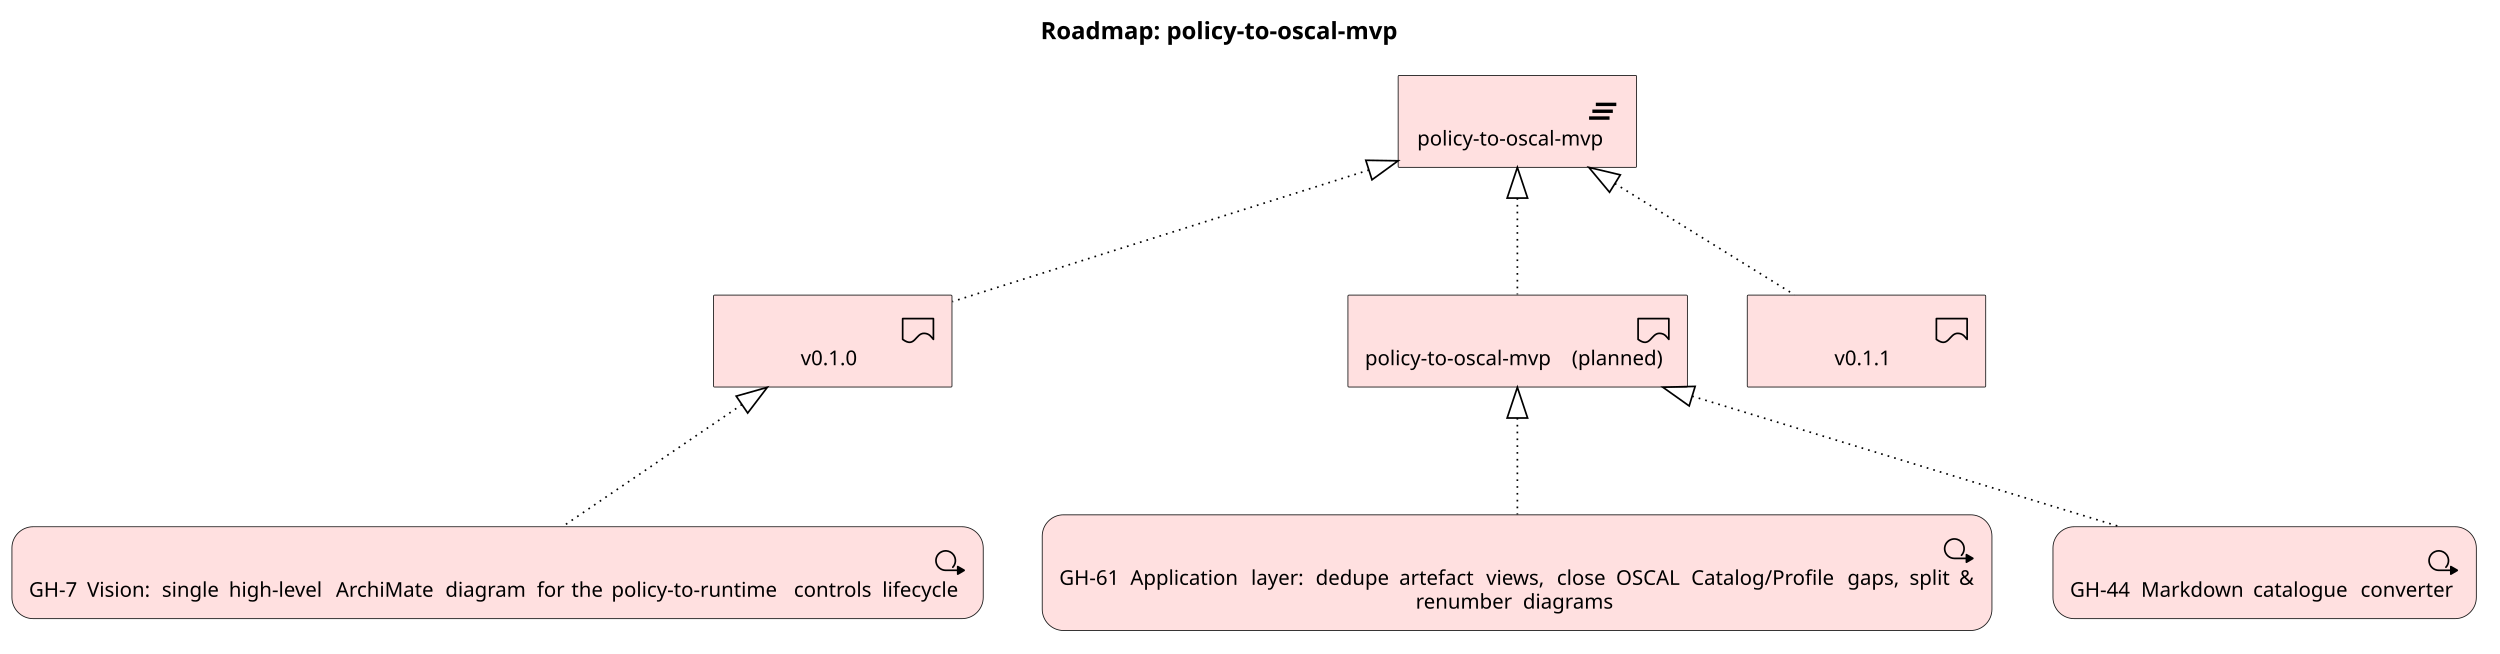
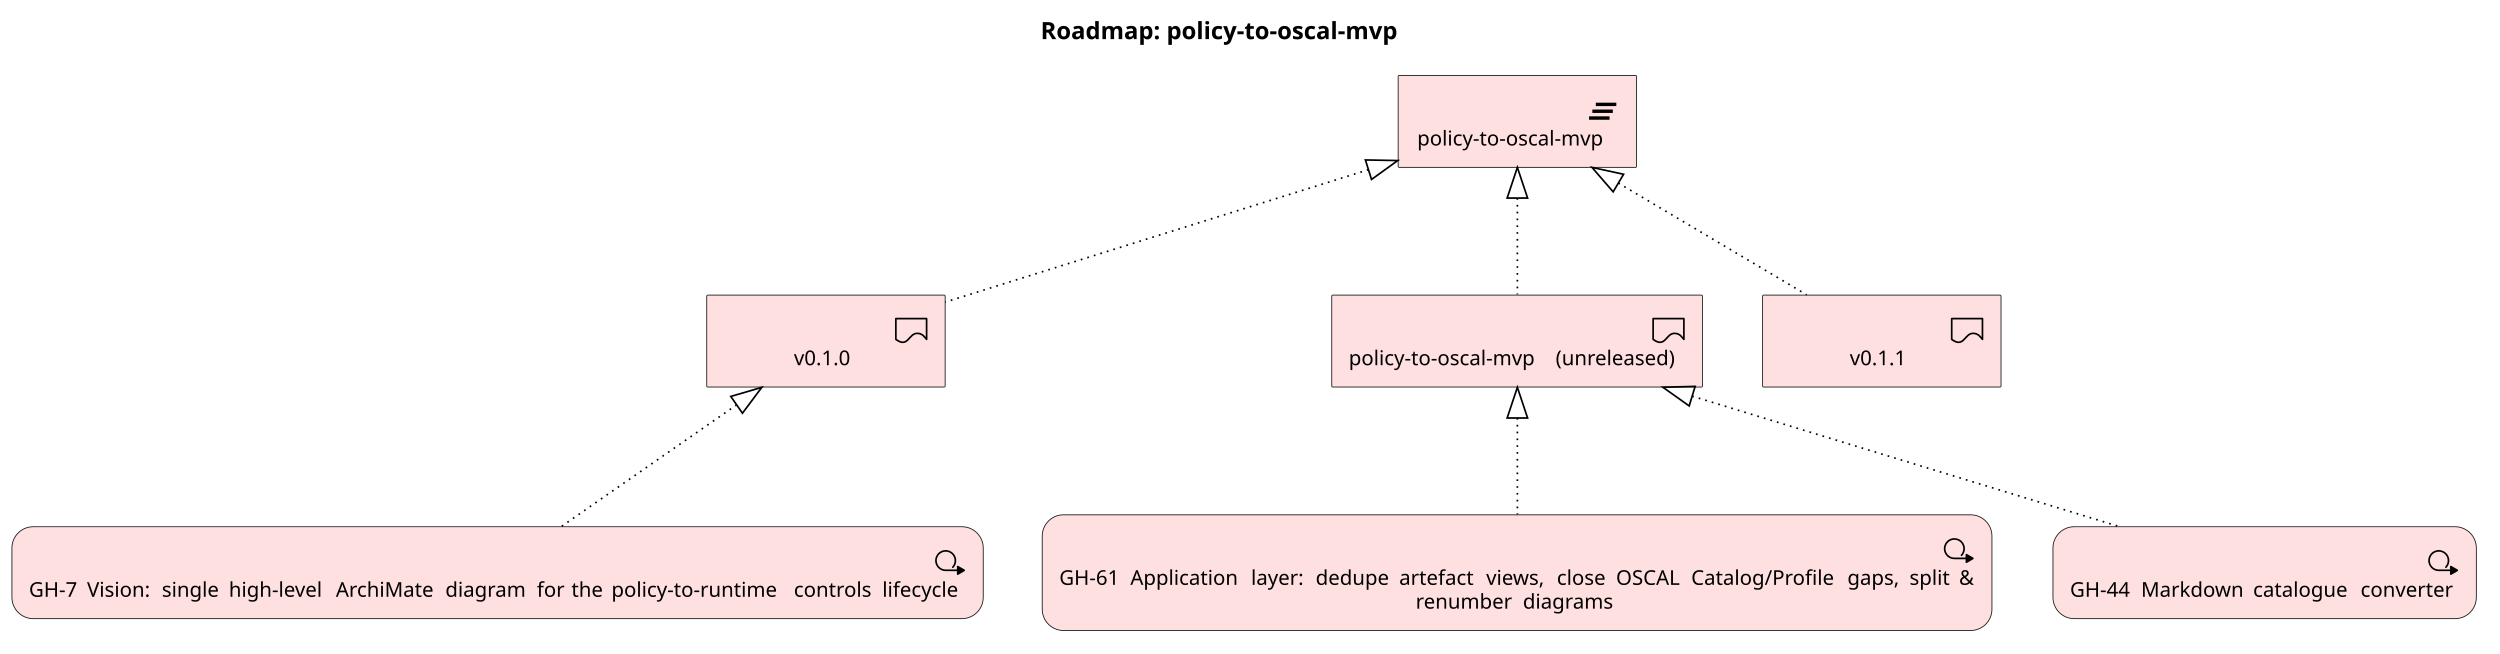
<svg xmlns="http://www.w3.org/2000/svg" version="1.1" data-diagram-type="DESCRIPTION" style="width:1468px;height:384px;background:#FFFFFF;" width="1468px" height="384px" viewBox="0 0 1468 384" zoomAndPan="magnify" preserveAspectRatio="none" contentStyleType="text/css">
  <defs />
  <g font-family="sans-serif" lengthAdjust="spacing">
    <g class="title" data-source-line="3">
      <text x="611.039" y="22.995" fill="#000" font-size="14" textLength="239.032" font-weight="700">Roadmap: policy-to-oscal-mvp</text>
    </g>
-     <g class="entity" data-qualified-name="e_id81c17bb8a4cd53" id="ent0001" data-source-line="314">
-       <rect x="791.5" y="173.297" width="199.344" height="53.969" fill="#FFE0E0" style="stroke:#181818;stroke-width:0.5;" rx="0.5" ry="0.5" />
-       <path d="M961.889,186.577 A0.5,0.5 0 0 0 961.389,187.077 L961.389,199.284 A0.5,0.5 0 0 0 961.59,199.686 C963.461,201.081 964.957,201.598 966.242,201.495 C967.528,201.392 968.508,200.671 969.346,199.846 C970.183,199.022 970.916,198.076 971.725,197.374 C972.533,196.671 973.373,196.212 974.52,196.245 C975.953,196.287 976.848,196.75 977.59,197.388 C978.332,198.025 978.9,198.86 979.568,199.616 A0.5,0.5 0 0 0 980.443,199.286 C980.446,196.837 980.443,187.077 980.443,187.077 A0.5,0.5 0 0 0 979.943,186.577 M962.389,187.577 L979.444,187.577 C979.444,188.234 979.445,194.724 979.444,197.975 C979.068,197.513 978.748,197.062 978.243,196.627 C977.369,195.877 976.196,195.292 974.549,195.244 C973.109,195.203 971.981,195.824 971.069,196.617 C970.156,197.411 969.414,198.376 968.645,199.133 C967.876,199.89 967.121,200.42 966.162,200.496 C965.246,200.569 964.031,200.178 962.389,199" fill="#000" />
-       <text x="801.5" y="214.436" fill="#000" font-size="12" textLength="117.65" font-family="Verdana">policy-to-oscal-mvp</text>
-       <text x="919.15" y="214.436" fill="#000" font-size="12" font-family="Verdana"> </text>
-       <text x="922.965" y="214.436" fill="#000" font-size="12" textLength="57.879" font-family="Verdana">(planned)</text>
+     <g class="entity" data-qualified-name="e_ide553dac909af52" id="ent0001" data-source-line="314">
+       <rect x="782" y="173.297" width="217.678" height="53.969" fill="#FFE0E0" style="stroke:#181818;stroke-width:0.5;" rx="0.5" ry="0.5" />
+       <path d="M970.723,186.577 A0.5,0.5 0 0 0 970.223,187.077 L970.223,199.284 A0.5,0.5 0 0 0 970.424,199.686 C972.295,201.081 973.791,201.598 975.076,201.495 C976.362,201.392 977.342,200.671 978.18,199.846 C979.017,199.022 979.75,198.076 980.559,197.374 C981.367,196.671 982.207,196.212 983.354,196.245 C984.787,196.287 985.682,196.75 986.424,197.388 C987.166,198.025 987.734,198.86 988.402,199.616 A0.5,0.5 0 0 0 989.277,199.286 C989.28,196.837 989.277,187.077 989.277,187.077 A0.5,0.5 0 0 0 988.777,186.577 M971.223,187.577 L988.278,187.577 C988.278,188.234 988.279,194.724 988.278,197.975 C987.902,197.513 987.582,197.062 987.077,196.627 C986.203,195.877 985.03,195.292 983.383,195.244 C981.943,195.203 980.815,195.824 979.903,196.617 C978.99,197.411 978.248,198.376 977.479,199.133 C976.71,199.89 975.955,200.42 974.996,200.496 C974.08,200.569 972.865,200.178 971.223,199" fill="#000" />
+       <text x="792" y="214.436" fill="#000" font-size="12" textLength="117.65" font-family="Verdana">policy-to-oscal-mvp</text>
+       <text x="909.65" y="214.436" fill="#000" font-size="12" font-family="Verdana"> </text>
+       <text x="913.465" y="214.436" fill="#000" font-size="12" textLength="76.213" font-family="Verdana">(unreleased)</text>
    </g>
    <g class="entity" data-qualified-name="e_id314ed2487dd05b" id="ent0002" data-source-line="314">
-       <rect x="419" y="173.297" width="140" height="53.969" fill="#FFE0E0" style="stroke:#181818;stroke-width:0.5;" rx="0.5" ry="0.5" />
-       <path d="M530.045,186.577 A0.5,0.5 0 0 0 529.545,187.077 L529.545,199.284 A0.5,0.5 0 0 0 529.746,199.686 C531.617,201.081 533.113,201.598 534.398,201.495 C535.684,201.392 536.664,200.671 537.502,199.846 C538.34,199.022 539.073,198.076 539.881,197.374 C540.689,196.671 541.529,196.212 542.676,196.245 C544.109,196.287 545.004,196.75 545.746,197.388 C546.488,198.025 547.056,198.86 547.725,199.616 A0.5,0.5 0 0 0 548.6,199.286 C548.603,196.837 548.6,187.077 548.6,187.077 A0.5,0.5 0 0 0 548.1,186.577 M530.545,187.577 L547.6,187.577 C547.6,188.234 547.602,194.724 547.6,197.975 C547.224,197.513 546.905,197.062 546.399,196.627 C545.526,195.877 544.353,195.292 542.705,195.244 C541.265,195.203 540.138,195.824 539.225,196.617 C538.312,197.411 537.57,198.376 536.801,199.133 C536.032,199.89 535.277,200.42 534.319,200.496 C533.403,200.569 532.187,200.178 530.545,199" fill="#000" />
-       <text x="470.183" y="214.436" fill="#000" font-size="12" textLength="37.635" font-family="Verdana">v0.1.0</text>
+       <rect x="415" y="173.297" width="140" height="53.969" fill="#FFE0E0" style="stroke:#181818;stroke-width:0.5;" rx="0.5" ry="0.5" />
+       <path d="M526.045,186.577 A0.5,0.5 0 0 0 525.545,187.077 L525.545,199.284 A0.5,0.5 0 0 0 525.746,199.686 C527.617,201.081 529.113,201.598 530.398,201.495 C531.684,201.392 532.664,200.671 533.502,199.846 C534.34,199.022 535.073,198.076 535.881,197.374 C536.689,196.671 537.529,196.212 538.676,196.245 C540.109,196.287 541.004,196.75 541.746,197.388 C542.488,198.025 543.056,198.86 543.725,199.616 A0.5,0.5 0 0 0 544.6,199.286 C544.603,196.837 544.6,187.077 544.6,187.077 A0.5,0.5 0 0 0 544.1,186.577 M526.545,187.577 L543.6,187.577 C543.6,188.234 543.602,194.724 543.6,197.975 C543.224,197.513 542.905,197.062 542.399,196.627 C541.526,195.877 540.353,195.292 538.705,195.244 C537.265,195.203 536.138,195.824 535.225,196.617 C534.312,197.411 533.57,198.376 532.801,199.133 C532.032,199.89 531.277,200.42 530.319,200.496 C529.403,200.569 528.187,200.178 526.545,199" fill="#000" />
+       <text x="466.183" y="214.436" fill="#000" font-size="12" textLength="37.635" font-family="Verdana">v0.1.0</text>
    </g>
    <g class="entity" data-qualified-name="e_id2e464c827cef55" id="ent0003" data-source-line="314">
-       <rect x="1026" y="173.297" width="140" height="53.969" fill="#FFE0E0" style="stroke:#181818;stroke-width:0.5;" rx="0.5" ry="0.5" />
-       <path d="M1137.045,186.577 A0.5,0.5 0 0 0 1136.545,187.077 L1136.545,199.284 A0.5,0.5 0 0 0 1136.746,199.686 C1138.617,201.081 1140.113,201.598 1141.398,201.495 C1142.684,201.392 1143.664,200.671 1144.502,199.846 C1145.34,199.022 1146.073,198.076 1146.881,197.374 C1147.689,196.671 1148.529,196.212 1149.676,196.245 C1151.109,196.287 1152.004,196.75 1152.746,197.388 C1153.488,198.025 1154.056,198.86 1154.725,199.616 A0.5,0.5 0 0 0 1155.6,199.286 C1155.603,196.837 1155.6,187.077 1155.6,187.077 A0.5,0.5 0 0 0 1155.1,186.577 M1137.545,187.577 L1154.6,187.577 C1154.6,188.234 1154.602,194.724 1154.6,197.975 C1154.224,197.513 1153.905,197.062 1153.399,196.627 C1152.526,195.877 1151.353,195.292 1149.705,195.244 C1148.265,195.203 1147.138,195.824 1146.225,196.617 C1145.312,197.411 1144.57,198.376 1143.801,199.133 C1143.032,199.89 1142.277,200.42 1141.319,200.496 C1140.403,200.569 1139.187,200.178 1137.545,199" fill="#000" />
-       <text x="1077.183" y="214.436" fill="#000" font-size="12" textLength="37.635" font-family="Verdana">v0.1.1</text>
+       <rect x="1035" y="173.297" width="140" height="53.969" fill="#FFE0E0" style="stroke:#181818;stroke-width:0.5;" rx="0.5" ry="0.5" />
+       <path d="M1146.045,186.577 A0.5,0.5 0 0 0 1145.545,187.077 L1145.545,199.284 A0.5,0.5 0 0 0 1145.746,199.686 C1147.617,201.081 1149.113,201.598 1150.398,201.495 C1151.684,201.392 1152.664,200.671 1153.502,199.846 C1154.34,199.022 1155.073,198.076 1155.881,197.374 C1156.689,196.671 1157.529,196.212 1158.676,196.245 C1160.109,196.287 1161.004,196.75 1161.746,197.388 C1162.488,198.025 1163.056,198.86 1163.725,199.616 A0.5,0.5 0 0 0 1164.6,199.286 C1164.603,196.837 1164.6,187.077 1164.6,187.077 A0.5,0.5 0 0 0 1164.1,186.577 M1146.545,187.577 L1163.6,187.577 C1163.6,188.234 1163.602,194.724 1163.6,197.975 C1163.224,197.513 1162.905,197.062 1162.399,196.627 C1161.526,195.877 1160.353,195.292 1158.705,195.244 C1157.265,195.203 1156.138,195.824 1155.225,196.617 C1154.312,197.411 1153.57,198.376 1152.801,199.133 C1152.032,199.89 1151.277,200.42 1150.319,200.496 C1149.403,200.569 1148.187,200.178 1146.545,199" fill="#000" />
+       <text x="1086.183" y="214.436" fill="#000" font-size="12" textLength="37.635" font-family="Verdana">v0.1.1</text>
    </g>
    <g class="entity" data-qualified-name="e_idb94c55ad2a0756" id="ent0004" data-source-line="320">
      <rect x="821" y="44.297" width="140" height="53.969" fill="#FFE0E0" style="stroke:#181818;stroke-width:0.5;" rx="0.5" ry="0.5" />
      <path d="M937.073,60.297 L937.073,62.297 L949.092,62.297 L949.092,60.297 M935.038,64.318 L935.038,66.318 L947.058,66.318 L947.058,64.318 M933.096,68.318 L933.096,70.319 L945.117,70.319 L945.117,68.318" fill="#000" />
      <text x="832.175" y="85.436" fill="#000" font-size="12" textLength="117.65" font-family="Verdana">policy-to-oscal-mvp</text>
    </g>
    <g class="entity" data-qualified-name="e_id340c952eaee456" id="ent0005" data-source-line="311">
      <rect x="612" y="302.297" width="557.668" height="67.938" fill="#FFE0E0" style="stroke:#181818;stroke-width:0.5;" rx="12.5" ry="12.5" />
      <path d="M1147.975,315.977 C1147.713,315.961 1147.45,315.962 1147.186,315.98 C1146.484,316.028 1145.78,316.197 1145.106,316.494 C1142.411,317.681 1140.92,320.606 1141.542,323.485 C1142.156,326.329 1144.668,328.364 1147.568,328.384 A0.5,0.5 0 0 0 1147.61,328.386 L1154.189,328.386 L1154.189,330.13 A0.5,0.5 0 0 0 1154.943,330.56 L1158.778,328.318 A0.5,0.5 0 0 0 1158.841,328.166 A0.5,0.5 0 0 0 1158.96,328.133 A0.5,0.5 0 0 0 1158.917,327.978 A0.5,0.5 0 0 0 1158.816,327.607 A0.5,0.5 0 0 0 1158.772,327.451 L1154.936,325.263 A0.5,0.5 0 0 0 1154.189,325.697 L1154.189,327.386 L1147.713,327.386 A0.5,0.5 0 0 0 1147.663,327.384 C1145.187,327.409 1143.041,325.696 1142.518,323.275 C1141.996,320.854 1143.244,318.407 1145.511,317.408 C1147.777,316.409 1150.424,317.141 1151.858,319.16 C1153.292,321.179 1153.11,323.919 1151.421,325.73 A0.5,0.5 0 0 0 1151.444,326.437 A0.5,0.5 0 0 0 1152.151,326.412 C1154.161,324.258 1154.38,320.981 1152.675,318.58 C1151.556,317.004 1149.807,316.086 1147.975,315.977" fill="#000" />
      <text x="622" y="343.436" fill="#000" font-size="12" textLength="37.922" font-family="Verdana">GH-61</text>
      <text x="659.922" y="343.436" fill="#000" font-size="12" font-family="Verdana"> </text>
      <text x="663.736" y="343.436" fill="#000" font-size="12" textLength="67.049" font-family="Verdana">Application</text>
      <text x="730.785" y="343.436" fill="#000" font-size="12" font-family="Verdana"> </text>
      <text x="734.6" y="343.436" fill="#000" font-size="12" textLength="34.148" font-family="Verdana">layer:</text>
      <text x="768.748" y="343.436" fill="#000" font-size="12" font-family="Verdana"> </text>
      <text x="772.563" y="343.436" fill="#000" font-size="12" textLength="45.223" font-family="Verdana">dedupe</text>
      <text x="817.785" y="343.436" fill="#000" font-size="12" font-family="Verdana"> </text>
      <text x="821.6" y="343.436" fill="#000" font-size="12" textLength="47.256" font-family="Verdana">artefact</text>
      <text x="868.855" y="343.436" fill="#000" font-size="12" font-family="Verdana"> </text>
      <text x="872.67" y="343.436" fill="#000" font-size="12" textLength="37.699" font-family="Verdana">views,</text>
      <text x="910.369" y="343.436" fill="#000" font-size="12" font-family="Verdana"> </text>
      <text x="914.184" y="343.436" fill="#000" font-size="12" textLength="30.908" font-family="Verdana">close</text>
      <text x="945.092" y="343.436" fill="#000" font-size="12" font-family="Verdana"> </text>
      <text x="948.906" y="343.436" fill="#000" font-size="12" textLength="40.336" font-family="Verdana">OSCAL</text>
      <text x="989.242" y="343.436" fill="#000" font-size="12" font-family="Verdana"> </text>
      <text x="993.057" y="343.436" fill="#000" font-size="12" textLength="87.914" font-family="Verdana">Catalog/Profile</text>
      <text x="1080.971" y="343.436" fill="#000" font-size="12" font-family="Verdana"> </text>
      <text x="1084.785" y="343.436" fill="#000" font-size="12" textLength="32.654" font-family="Verdana">gaps,</text>
      <text x="1117.439" y="343.436" fill="#000" font-size="12" font-family="Verdana"> </text>
      <text x="1121.254" y="343.436" fill="#000" font-size="12" textLength="25.242" font-family="Verdana">split</text>
      <text x="1146.496" y="343.436" fill="#000" font-size="12" font-family="Verdana"> </text>
      <text x="1150.311" y="343.436" fill="#000" font-size="12" font-family="Verdana">&amp;</text>
      <text x="831.276" y="357.404" fill="#000" font-size="12" textLength="59.15" font-family="Verdana">renumber</text>
      <text x="890.427" y="357.404" fill="#000" font-size="12" font-family="Verdana"> </text>
      <text x="894.241" y="357.404" fill="#000" font-size="12" textLength="56.15" font-family="Verdana">diagrams</text>
    </g>
    <g class="entity" data-qualified-name="e_idec7bd9bf840c5d" id="ent0006" data-source-line="311">
      <rect x="1205.5" y="309.297" width="248.609" height="53.969" fill="#FFE0E0" style="stroke:#181818;stroke-width:0.5;" rx="12.5" ry="12.5" />
      <path d="M1432.416,322.977 C1432.155,322.961 1431.891,322.962 1431.628,322.98 C1430.925,323.028 1430.222,323.197 1429.548,323.494 C1426.853,324.681 1425.362,327.606 1425.983,330.485 C1426.597,333.329 1429.109,335.364 1432.01,335.384 A0.5,0.5 0 0 0 1432.052,335.386 L1438.63,335.386 L1438.63,337.13 A0.5,0.5 0 0 0 1439.384,337.56 L1443.22,335.318 A0.5,0.5 0 0 0 1443.282,335.166 A0.5,0.5 0 0 0 1443.401,335.133 A0.5,0.5 0 0 0 1443.358,334.978 A0.5,0.5 0 0 0 1443.257,334.607 A0.5,0.5 0 0 0 1443.214,334.451 L1439.378,332.263 A0.5,0.5 0 0 0 1438.63,332.697 L1438.63,334.386 L1432.155,334.386 A0.5,0.5 0 0 0 1432.105,334.384 C1429.628,334.409 1427.482,332.696 1426.96,330.275 C1426.437,327.854 1427.686,325.407 1429.952,324.408 C1432.218,323.409 1434.866,324.141 1436.3,326.16 C1437.734,328.179 1437.552,330.919 1435.862,332.73 A0.5,0.5 0 0 0 1435.886,333.437 A0.5,0.5 0 0 0 1436.593,333.412 C1438.602,331.258 1438.822,327.981 1437.116,325.58 C1435.997,324.004 1434.248,323.086 1432.416,322.977" fill="#000" />
      <text x="1215.5" y="350.436" fill="#000" font-size="12" textLength="37.922" font-family="Verdana">GH-44</text>
      <text x="1253.422" y="350.436" fill="#000" font-size="12" font-family="Verdana"> </text>
      <text x="1257.236" y="350.436" fill="#000" font-size="12" textLength="61.969" font-family="Verdana">Markdown</text>
      <text x="1319.205" y="350.436" fill="#000" font-size="12" font-family="Verdana"> </text>
      <text x="1323.02" y="350.436" fill="#000" font-size="12" textLength="59.291" font-family="Verdana">catalogue</text>
      <text x="1382.311" y="350.436" fill="#000" font-size="12" font-family="Verdana"> </text>
      <text x="1386.125" y="350.436" fill="#000" font-size="12" textLength="57.984" font-family="Verdana">converter</text>
    </g>
    <g class="entity" data-qualified-name="e_id8683212dafbd5b" id="ent0007" data-source-line="311">
      <rect x="7" y="309.297" width="570.359" height="53.969" fill="#FFE0E0" style="stroke:#181818;stroke-width:0.5;" rx="12.5" ry="12.5" />
      <path d="M555.666,322.977 C555.405,322.961 555.141,322.962 554.878,322.98 C554.175,323.028 553.472,323.197 552.798,323.494 C550.103,324.681 548.612,327.606 549.233,330.485 C549.847,333.329 552.359,335.364 555.26,335.384 A0.5,0.5 0 0 0 555.302,335.386 L561.88,335.386 L561.88,337.13 A0.5,0.5 0 0 0 562.634,337.56 L566.47,335.318 A0.5,0.5 0 0 0 566.532,335.166 A0.5,0.5 0 0 0 566.651,335.133 A0.5,0.5 0 0 0 566.608,334.978 A0.5,0.5 0 0 0 566.507,334.607 A0.5,0.5 0 0 0 566.464,334.451 L562.628,332.263 A0.5,0.5 0 0 0 561.88,332.697 L561.88,334.386 L555.405,334.386 A0.5,0.5 0 0 0 555.355,334.384 C552.878,334.409 550.732,332.696 550.21,330.275 C549.687,327.854 550.936,325.407 553.202,324.408 C555.468,323.409 558.116,324.141 559.55,326.16 C560.984,328.179 560.802,330.919 559.112,332.73 A0.5,0.5 0 0 0 559.136,333.437 A0.5,0.5 0 0 0 559.843,333.412 C561.852,331.258 562.072,327.981 560.366,325.58 C559.247,324.004 557.498,323.086 555.666,322.977" fill="#000" />
      <text x="17" y="350.436" fill="#000" font-size="12" textLength="30.287" font-family="Verdana">GH-7</text>
      <text x="47.287" y="350.436" fill="#000" font-size="12" font-family="Verdana"> </text>
      <text x="51.102" y="350.436" fill="#000" font-size="12" textLength="40.119" font-family="Verdana">Vision:</text>
      <text x="91.221" y="350.436" fill="#000" font-size="12" font-family="Verdana"> </text>
      <text x="95.035" y="350.436" fill="#000" font-size="12" textLength="35.525" font-family="Verdana">single</text>
      <text x="130.561" y="350.436" fill="#000" font-size="12" font-family="Verdana"> </text>
      <text x="134.375" y="350.436" fill="#000" font-size="12" textLength="59.027" font-family="Verdana">high-level</text>
      <text x="193.402" y="350.436" fill="#000" font-size="12" font-family="Verdana"> </text>
      <text x="197.217" y="350.436" fill="#000" font-size="12" textLength="60.475" font-family="Verdana">ArchiMate</text>
      <text x="257.691" y="350.436" fill="#000" font-size="12" font-family="Verdana"> </text>
      <text x="261.506" y="350.436" fill="#000" font-size="12" textLength="49.898" font-family="Verdana">diagram</text>
      <text x="311.404" y="350.436" fill="#000" font-size="12" font-family="Verdana"> </text>
      <text x="315.219" y="350.436" fill="#000" font-size="12" textLength="16.5" font-family="Verdana">for</text>
      <text x="331.719" y="350.436" fill="#000" font-size="12" font-family="Verdana"> </text>
      <text x="335.533" y="350.436" fill="#000" font-size="12" textLength="19.693" font-family="Verdana">the</text>
      <text x="355.227" y="350.436" fill="#000" font-size="12" font-family="Verdana"> </text>
      <text x="359.041" y="350.436" fill="#000" font-size="12" textLength="103.289" font-family="Verdana">policy-to-runtime</text>
      <text x="462.33" y="350.436" fill="#000" font-size="12" font-family="Verdana"> </text>
      <text x="466.145" y="350.436" fill="#000" font-size="12" textLength="48.111" font-family="Verdana">controls</text>
      <text x="514.256" y="350.436" fill="#000" font-size="12" font-family="Verdana"> </text>
      <text x="518.07" y="350.436" fill="#000" font-size="12" textLength="49.289" font-family="Verdana">lifecycle</text>
    </g>
    <g class="link" data-entity-1="ent0004" data-entity-2="ent0001" id="lnk9" data-source-line="349" data-link-type="extension">
-       <path d="M891,116.307 C891,138.077 891,151.007 891,172.887" style="stroke:#000;stroke-width:1;stroke-dasharray:1,3;" fill="none" id="e_idb94c55ad2a0756-backto-e_id81c17bb8a4cd53" />
+       <path d="M891,116.307 C891,138.077 891,151.007 891,172.887" style="stroke:#000;stroke-width:1;stroke-dasharray:1,3;" fill="none" id="e_idb94c55ad2a0756-backto-e_ide553dac909af52" />
      <polygon points="891,98.307,885,116.307,897,116.307,891,98.307" fill="none" style="stroke:#000;stroke-width:1;stroke-linejoin:miter;stroke-miterlimit:10;" />
      <text x="892" y="140.436" fill="#000" font-size="12" font-family="Verdana"> </text>
    </g>
    <g class="link" data-entity-1="ent0004" data-entity-2="ent0002" id="lnk11" data-source-line="349" data-link-type="extension">
-       <path d="M803.817,99.84 C730.367,123.05 632.76,153.877 559.23,177.107" style="stroke:#000;stroke-width:1;stroke-dasharray:1,3;" fill="none" id="e_idb94c55ad2a0756-backto-e_id314ed2487dd05b" />
-       <polygon points="820.98,94.417,802.009,94.119,805.624,105.562,820.98,94.417" fill="none" style="stroke:#000;stroke-width:1;stroke-linejoin:miter;stroke-miterlimit:10;" />
-       <text x="704" y="140.436" fill="#000" font-size="12" font-family="Verdana"> </text>
+       <path d="M803.561,99.65 C729.121,122.93 629.45,154.117 555.08,177.377" style="stroke:#000;stroke-width:1;stroke-dasharray:1,3;" fill="none" id="e_idb94c55ad2a0756-backto-e_id314ed2487dd05b" />
+       <polygon points="820.74,94.277,801.77,93.923,805.351,105.376,820.74,94.277" fill="none" style="stroke:#000;stroke-width:1;stroke-linejoin:miter;stroke-miterlimit:10;" />
+       <text x="702" y="140.436" fill="#000" font-size="12" font-family="Verdana"> </text>
    </g>
    <g class="link" data-entity-1="ent0004" data-entity-2="ent0003" id="lnk13" data-source-line="349" data-link-type="extension">
-       <path d="M948.282,107.785 C983.542,129.625 1018.38,151.217 1053.72,173.107" style="stroke:#000;stroke-width:1;stroke-dasharray:1,3;" fill="none" id="e_idb94c55ad2a0756-backto-e_id2e464c827cef55" />
-       <polygon points="932.98,98.307,945.123,112.886,951.442,102.684,932.98,98.307" fill="none" style="stroke:#000;stroke-width:1;stroke-linejoin:miter;stroke-miterlimit:10;" />
-       <text x="1001" y="140.436" fill="#000" font-size="12" font-family="Verdana"> </text>
+       <path d="M950.3,107.492 C987.11,129.332 1023.98,151.217 1060.87,173.107" style="stroke:#000;stroke-width:1;stroke-dasharray:1,3;" fill="none" id="e_idb94c55ad2a0756-backto-e_id2e464c827cef55" />
+       <polygon points="934.82,98.307,947.239,112.652,953.362,102.332,934.82,98.307" fill="none" style="stroke:#000;stroke-width:1;stroke-linejoin:miter;stroke-miterlimit:10;" />
+       <text x="1006" y="140.436" fill="#000" font-size="12" font-family="Verdana"> </text>
    </g>
    <g class="link" data-entity-1="ent0001" data-entity-2="ent0005" id="lnk15" data-source-line="349" data-link-type="extension">
-       <path d="M891,245.447 C891,266.777 891,279.037 891,302.067" style="stroke:#000;stroke-width:1;stroke-dasharray:1,3;" fill="none" id="e_id81c17bb8a4cd53-backto-e_id340c952eaee456" />
+       <path d="M891,245.447 C891,266.777 891,279.037 891,302.067" style="stroke:#000;stroke-width:1;stroke-dasharray:1,3;" fill="none" id="e_ide553dac909af52-backto-e_id340c952eaee456" />
      <polygon points="891,227.447,885,245.447,897,245.447,891,227.447" fill="none" style="stroke:#000;stroke-width:1;stroke-linejoin:miter;stroke-miterlimit:10;" />
      <text x="892" y="269.436" fill="#000" font-size="12" font-family="Verdana"> </text>
    </g>
    <g class="link" data-entity-1="ent0001" data-entity-2="ent0006" id="lnk17" data-source-line="349" data-link-type="extension">
-       <path d="M993.636,232.632 C1071.086,256.272 1167.42,285.667 1244.8,309.287" style="stroke:#000;stroke-width:1;stroke-dasharray:1,3;" fill="none" id="e_id81c17bb8a4cd53-backto-e_idec7bd9bf840c5d" />
+       <path d="M993.636,232.632 C1071.086,256.272 1167.42,285.667 1244.8,309.287" style="stroke:#000;stroke-width:1;stroke-dasharray:1,3;" fill="none" id="e_ide553dac909af52-backto-e_idec7bd9bf840c5d" />
      <polygon points="976.42,227.377,991.884,238.37,995.387,226.893,976.42,227.377" fill="none" style="stroke:#000;stroke-width:1;stroke-linejoin:miter;stroke-miterlimit:10;" />
      <text x="1111" y="269.436" fill="#000" font-size="12" font-family="Verdana"> </text>
    </g>
    <g class="link" data-entity-1="ent0002" data-entity-2="ent0007" id="lnk19" data-source-line="349" data-link-type="extension">
-       <path d="M435.669,237.573 C400.959,261.193 365.04,285.617 330.35,309.207" style="stroke:#000;stroke-width:1;stroke-dasharray:1,3;" fill="none" id="e_id314ed2487dd05b-backto-e_id8683212dafbd5b" />
-       <polygon points="450.55,227.447,432.293,232.613,439.044,242.534,450.55,227.447" fill="none" style="stroke:#000;stroke-width:1;stroke-linejoin:miter;stroke-miterlimit:10;" />
-       <text x="404" y="269.436" fill="#000" font-size="12" font-family="Verdana"> </text>
+       <path d="M432.546,237.715 C398.536,261.335 363.55,285.617 329.58,309.207" style="stroke:#000;stroke-width:1;stroke-dasharray:1,3;" fill="none" id="e_id314ed2487dd05b-backto-e_id8683212dafbd5b" />
+       <polygon points="447.33,227.447,429.123,232.786,435.968,242.643,447.33,227.447" fill="none" style="stroke:#000;stroke-width:1;stroke-linejoin:miter;stroke-miterlimit:10;" />
+       <text x="402" y="269.436" fill="#000" font-size="12" font-family="Verdana"> </text>
    </g>
  </g>
</svg>
